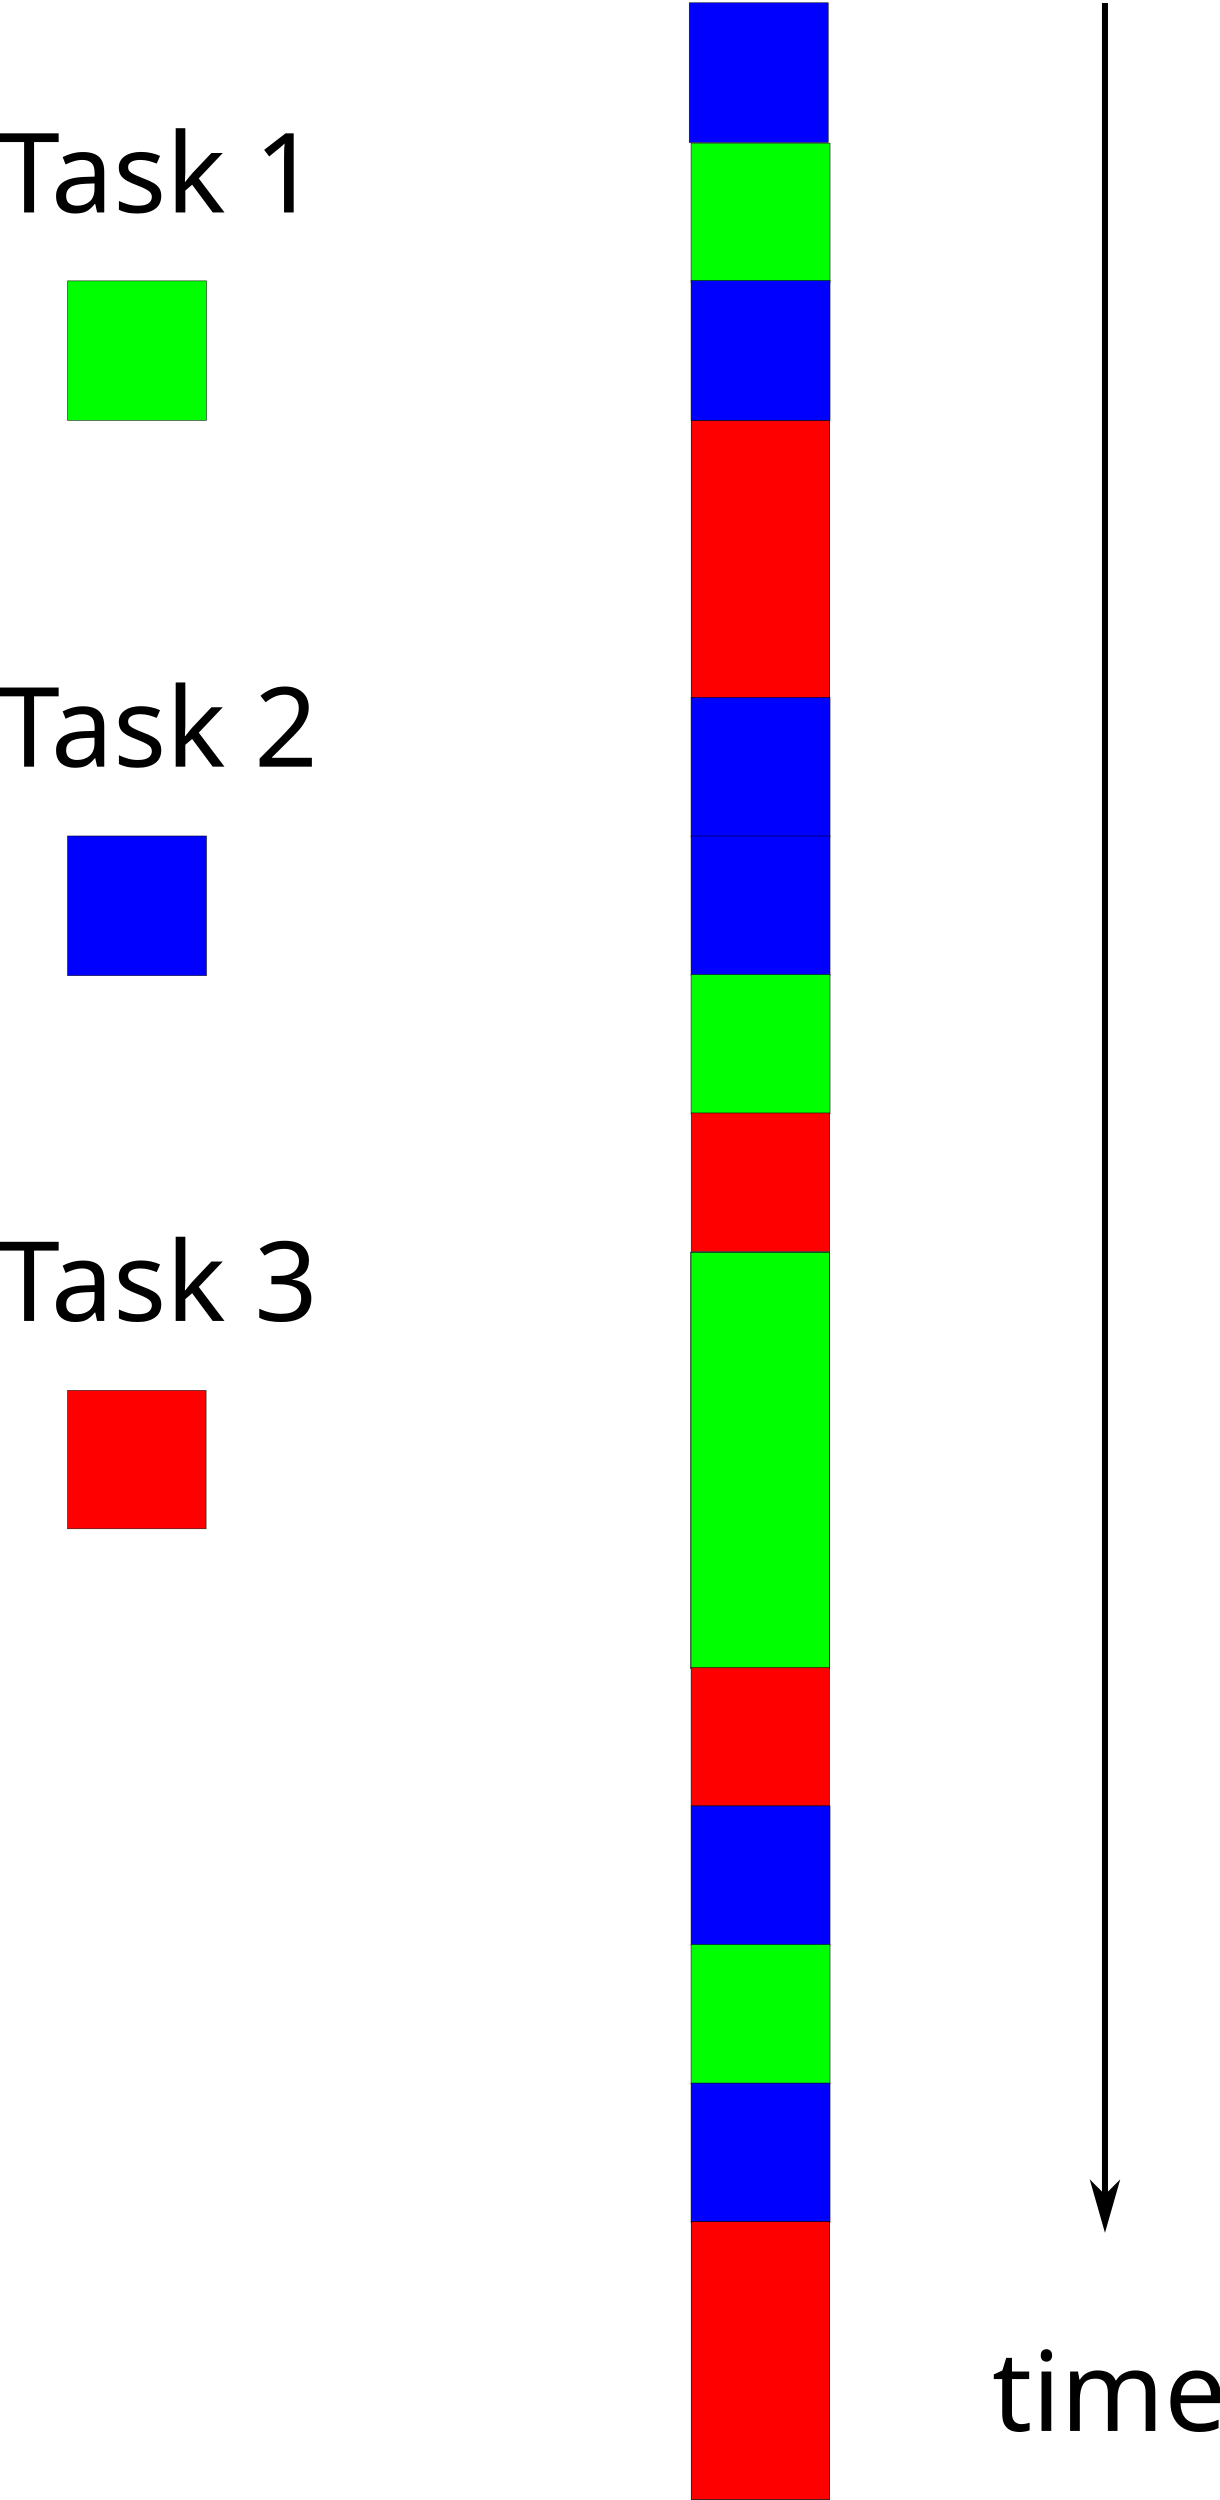
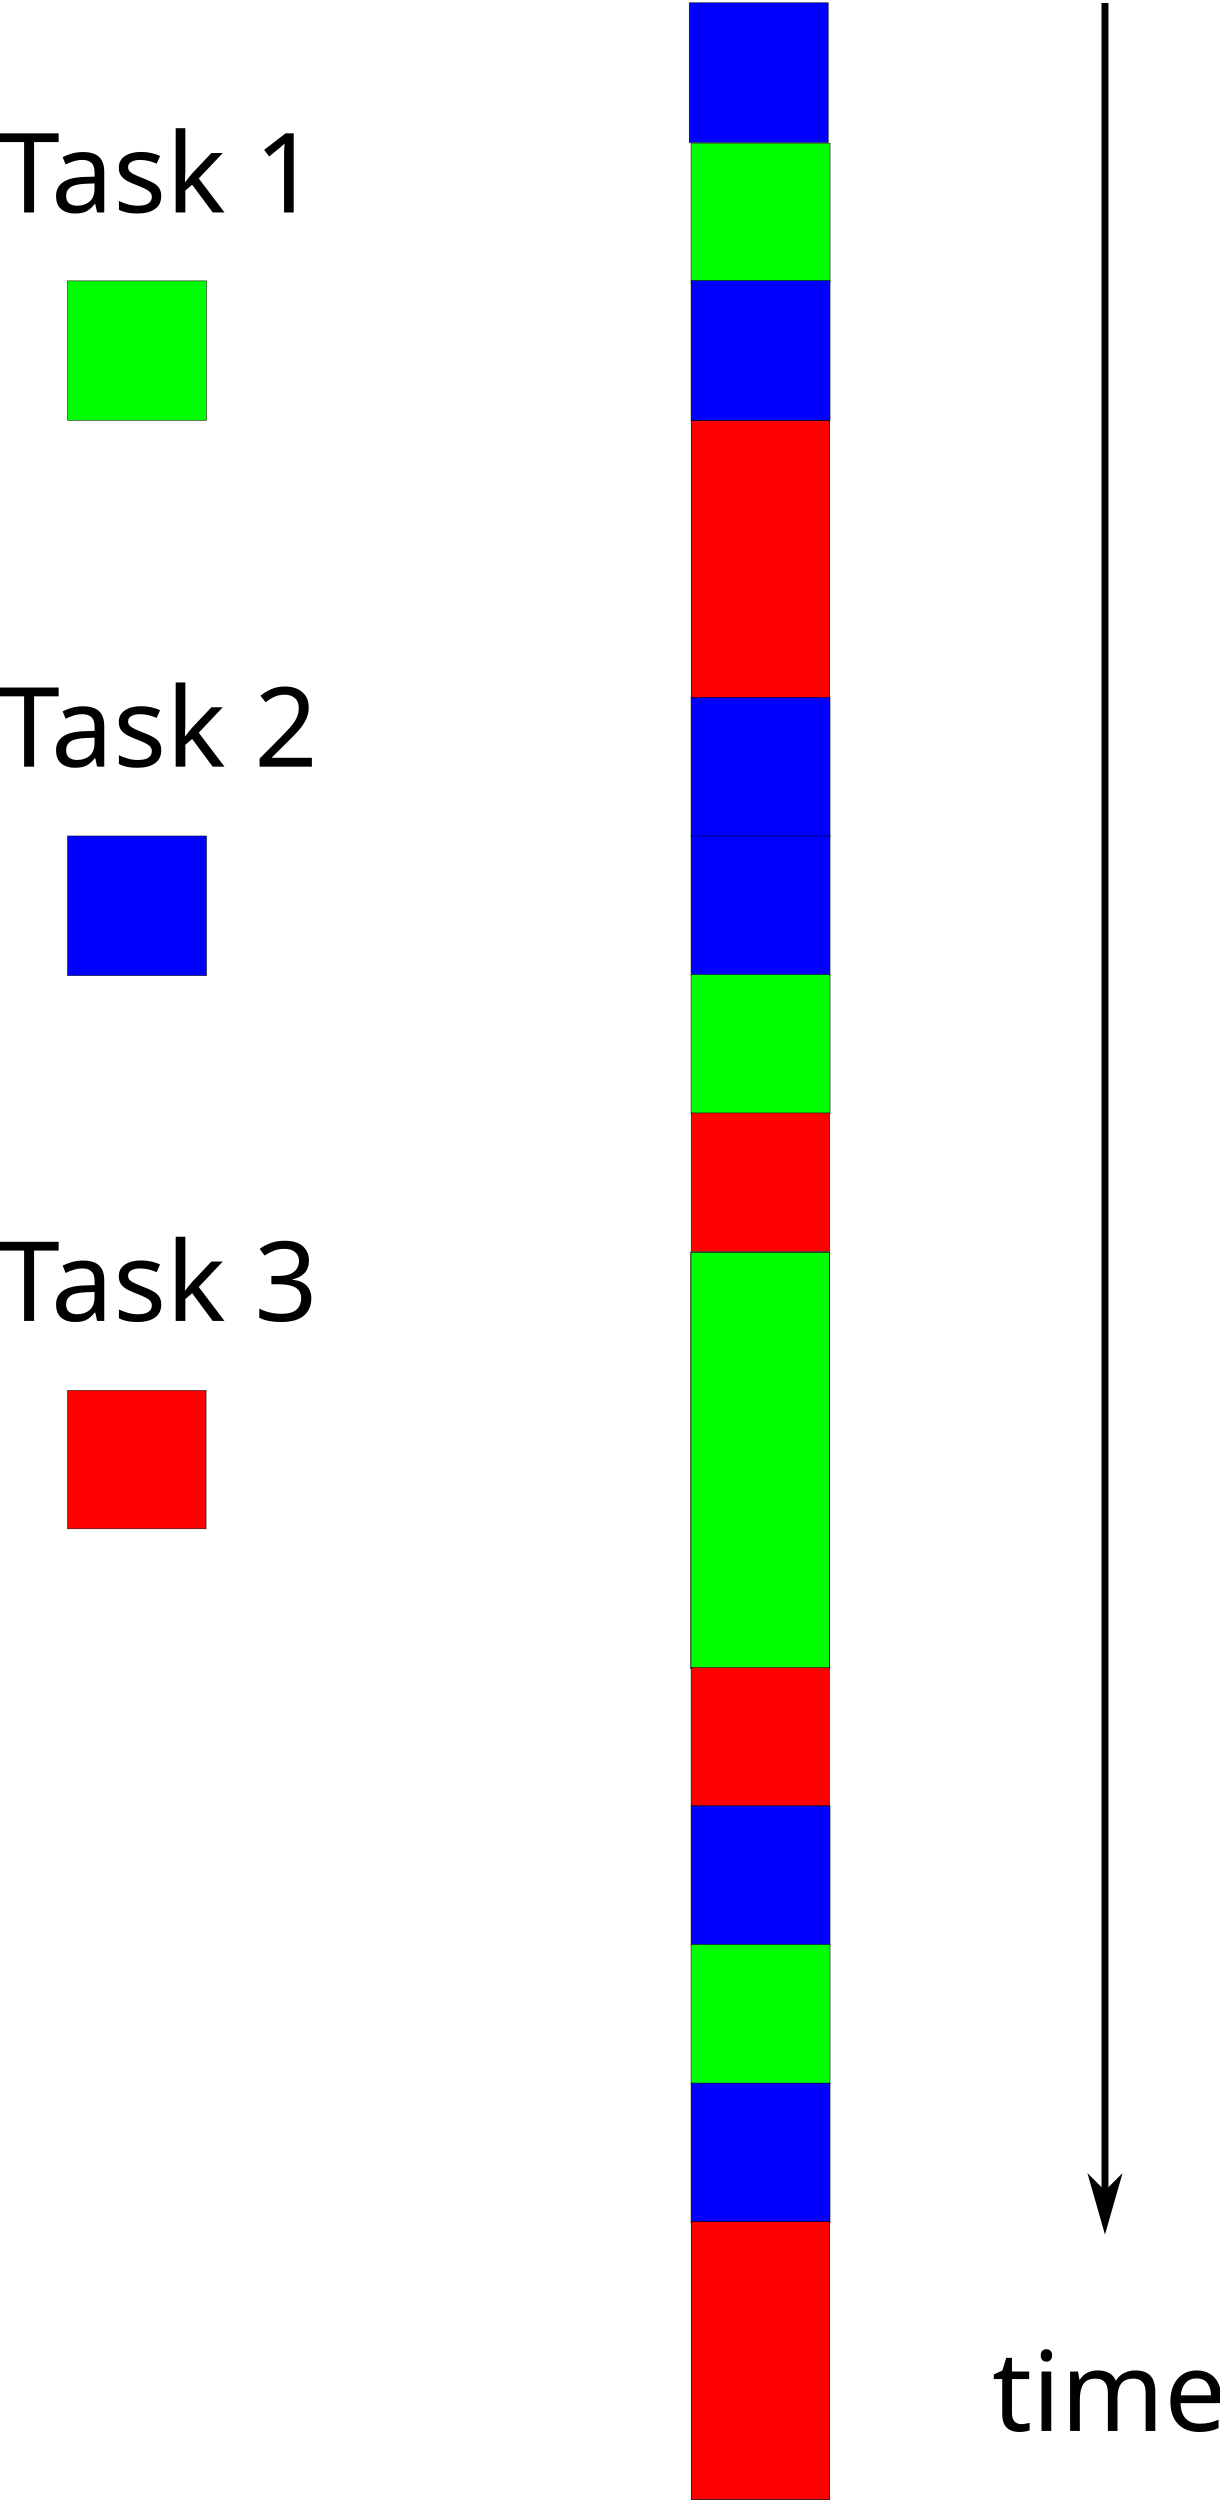
<svg xmlns="http://www.w3.org/2000/svg" width="176.024" height="360.842" id="svg2" version="1.0">
  <defs id="defs4">
    <marker orient="auto" refY="0" refX="0" id="Arrow1Mend" style="overflow:visible">
      <path id="path3187" d="M 0,0 L 5,-5 L -12.5,0 L 5,5 L 0,0 z" style="fill-rule:evenodd;stroke:#000000;stroke-width:1pt;marker-start:none" transform="matrix(-0.4,0,0,-0.4,-4,0)" />
    </marker>
  </defs>
  <g id="layer1" transform="translate(-171.6096,-52.25939)">
    <rect style="fill:#0000ff;fill-rule:evenodd;stroke:#000000;stroke-width:0.073px;stroke-linecap:butt;stroke-linejoin:miter;stroke-opacity:1" id="rect2401" width="20.06" height="20.163" x="271.09" y="52.663" />
    <text xml:space="preserve" style="font-size:16px;font-style:normal;font-variant:normal;font-weight:normal;font-stretch:normal;fill:#000000;fill-opacity:1;stroke:none;stroke-width:1px;stroke-linecap:butt;stroke-linejoin:miter;stroke-opacity:1;font-family:Bitstream Charter;-inkscape-font-specification:Bitstream Charter" x="171.354" y="82.921" id="text2403">
      <tspan id="tspan2405" x="171.354" y="82.921">Task 1</tspan>
    </text>
    <rect style="fill:#00ff00;fill-rule:evenodd;stroke:#000000;stroke-width:0.073px;stroke-linecap:butt;stroke-linejoin:miter;stroke-opacity:1" id="rect2383" width="20.06" height="20.119" x="271.354" y="72.921" />
    <text xml:space="preserve" style="font-size:16px;font-style:normal;font-variant:normal;font-weight:normal;font-stretch:normal;fill:#000000;fill-opacity:1;stroke:none;stroke-width:1px;stroke-linecap:butt;stroke-linejoin:miter;stroke-opacity:1;font-family:Bitstream Charter;-inkscape-font-specification:Bitstream Charter" x="171.354" y="162.921" id="text2385">
      <tspan id="tspan2387" x="171.354" y="162.921">Task 2</tspan>
    </text>
    <rect style="fill:#ff0000;fill-rule:evenodd;stroke:#000000;stroke-width:0.103px;stroke-linecap:butt;stroke-linejoin:miter;stroke-opacity:1" id="rect2389" width="19.964" height="40.118" x="271.389" y="112.921" />
    <text xml:space="preserve" style="font-size:16px;font-style:normal;font-variant:normal;font-weight:normal;font-stretch:normal;fill:#000000;fill-opacity:1;stroke:none;stroke-width:1px;stroke-linecap:butt;stroke-linejoin:miter;stroke-opacity:1;font-family:Bitstream Charter;-inkscape-font-specification:Bitstream Charter" x="171.354" y="242.921" id="text2391">
      <tspan id="tspan2393" x="171.354" y="242.921">Task 3</tspan>
    </text>
-     <path style="fill:none;fill-rule:evenodd;stroke:#000000;stroke-width:0.87px;stroke-linecap:butt;stroke-linejoin:miter;marker-end:url(#Arrow1Mend);stroke-opacity:1" d="M 331.098,52.694 L 331.098,372.825" id="path2403" />
+     <path style="fill:none;fill-rule:evenodd;stroke:#000000;stroke-width:1;stroke-linecap:butt;stroke-linejoin:miter;marker-end:url(#Arrow1Mend);stroke-opacity:1;stroke-miterlimit:4;stroke-dasharray:none" d="M 331.098,52.694 L 331.098,372.825" id="path2403" />
    <text xml:space="preserve" style="font-size:16px;font-style:normal;font-variant:normal;font-weight:normal;font-stretch:normal;fill:#000000;fill-opacity:1;stroke:none;stroke-width:1px;stroke-linecap:butt;stroke-linejoin:miter;stroke-opacity:1;font-family:Bitstream Charter;-inkscape-font-specification:Bitstream Charter" x="314.801" y="403.13" id="text3953">
      <tspan id="tspan3955" x="314.801" y="403.13">time</tspan>
    </text>
    <rect style="fill:#0000ff;fill-rule:evenodd;stroke:#000000;stroke-width:0.073px;stroke-linecap:butt;stroke-linejoin:miter;stroke-opacity:1" id="rect2576" width="20.06" height="20.163" x="271.354" y="92.759" />
    <rect style="fill:#0000ff;fill-rule:evenodd;stroke:#000000;stroke-width:0.073px;stroke-linecap:butt;stroke-linejoin:miter;stroke-opacity:1" id="rect2578" width="20.06" height="20.163" x="271.354" y="152.921" />
    <rect style="fill:#0000ff;fill-rule:evenodd;stroke:#000000;stroke-width:0.073px;stroke-linecap:butt;stroke-linejoin:miter;stroke-opacity:1" id="rect2580" width="20.06" height="20.163" x="271.354" y="172.921" />
    <rect style="fill:#00ff00;fill-rule:evenodd;stroke:#000000;stroke-width:0.073px;stroke-linecap:butt;stroke-linejoin:miter;stroke-opacity:1" id="rect2582" width="20.06" height="20.119" x="271.354" y="192.921" />
    <rect style="fill:#ff0000;fill-rule:evenodd;stroke:#000000;stroke-width:0.073px;stroke-linecap:butt;stroke-linejoin:miter;stroke-opacity:1" id="rect2584" width="19.995" height="19.979" x="271.374" y="212.9" />
    <rect style="fill:#00ff00;fill-rule:evenodd;stroke:#000000;stroke-width:0.126px;stroke-linecap:butt;stroke-linejoin:miter;stroke-opacity:1" id="rect2586" width="20.007" height="60.092" x="271.32" y="232.999" />
    <rect style="fill:#ff0000;fill-rule:evenodd;stroke:#000000;stroke-width:0.073px;stroke-linecap:butt;stroke-linejoin:miter;stroke-opacity:1" id="rect2588" width="19.995" height="19.979" x="271.359" y="292.942" />
    <rect style="fill:#0000ff;fill-rule:evenodd;stroke:#000000;stroke-width:0.073px;stroke-linecap:butt;stroke-linejoin:miter;stroke-opacity:1" id="rect2590" width="20.06" height="20.163" x="271.354" y="312.921" />
    <rect style="fill:#00ff00;fill-rule:evenodd;stroke:#000000;stroke-width:0.073px;stroke-linecap:butt;stroke-linejoin:miter;stroke-opacity:1" id="rect2592" width="20.06" height="20.119" x="271.354" y="332.921" />
    <rect style="fill:#0000ff;fill-rule:evenodd;stroke:#000000;stroke-width:0.073px;stroke-linecap:butt;stroke-linejoin:miter;stroke-opacity:1" id="rect2594" width="20.06" height="20.163" x="271.354" y="352.921" />
    <rect style="fill:#ff0000;fill-rule:evenodd;stroke:#000000;stroke-width:0.103px;stroke-linecap:butt;stroke-linejoin:miter;stroke-opacity:1" id="rect2596" width="19.964" height="40.118" x="271.389" y="372.921" />
    <rect style="fill:#00ff00;fill-rule:evenodd;stroke:#000000;stroke-width:0.073px;stroke-linecap:butt;stroke-linejoin:miter;stroke-opacity:1" id="rect2598" width="20.06" height="20.119" x="181.354" y="92.803" />
    <rect style="fill:#0000ff;fill-rule:evenodd;stroke:#000000;stroke-width:0.073px;stroke-linecap:butt;stroke-linejoin:miter;stroke-opacity:1" id="rect2600" width="20.06" height="20.163" x="181.354" y="172.921" />
    <rect style="fill:#ff0000;fill-rule:evenodd;stroke:#000000;stroke-width:0.073px;stroke-linecap:butt;stroke-linejoin:miter;stroke-opacity:1" id="rect2602" width="19.995" height="19.979" x="181.359" y="252.943" />
  </g>
</svg>
